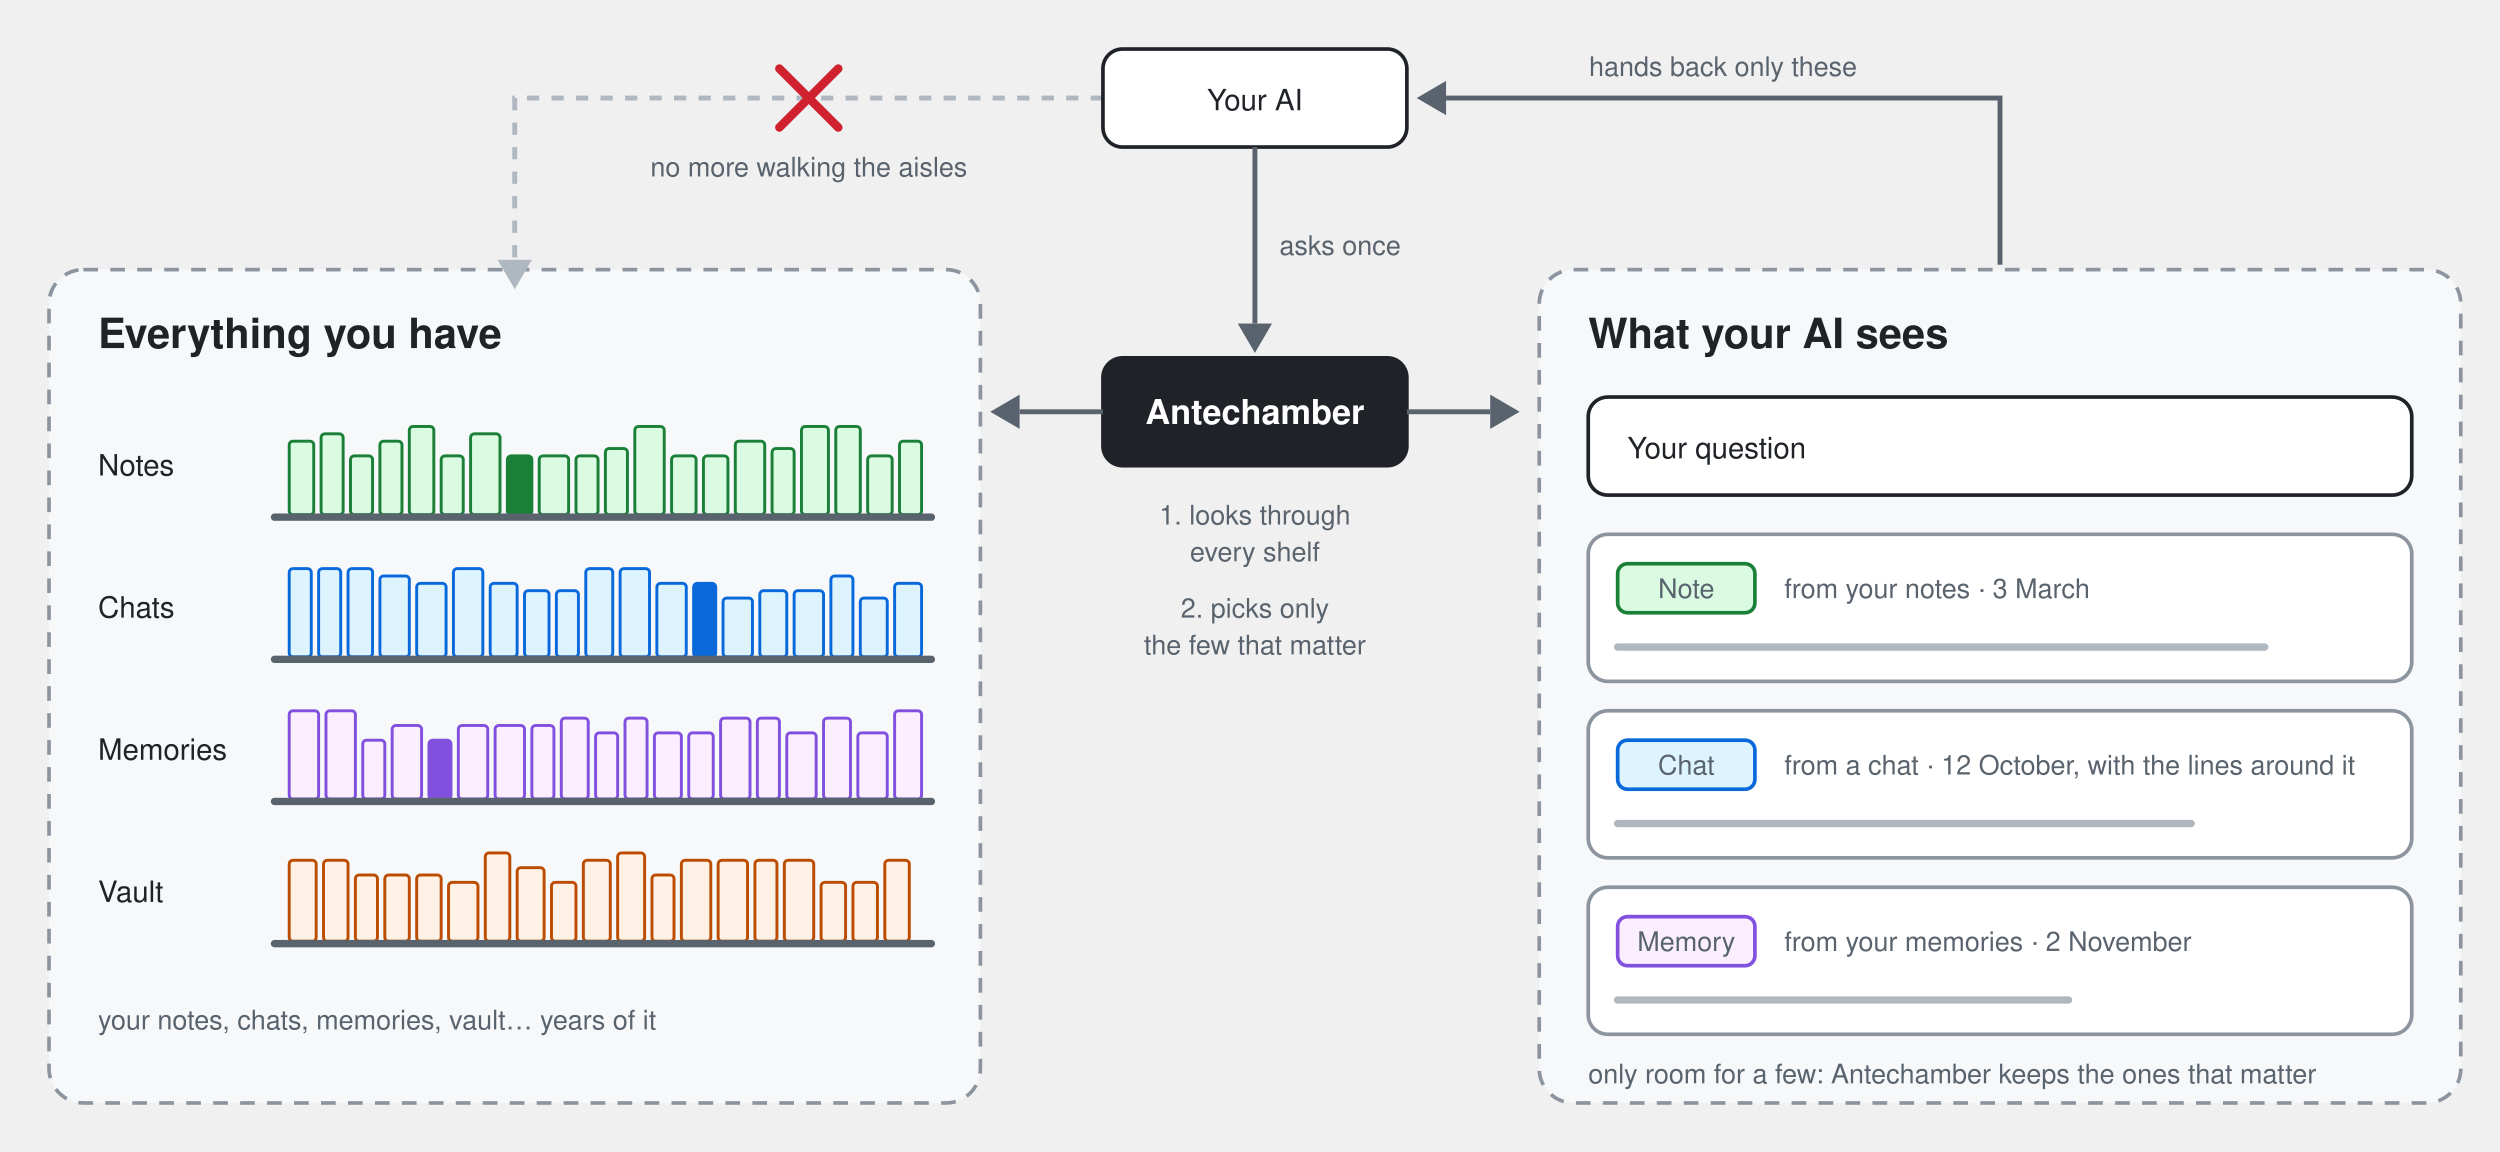
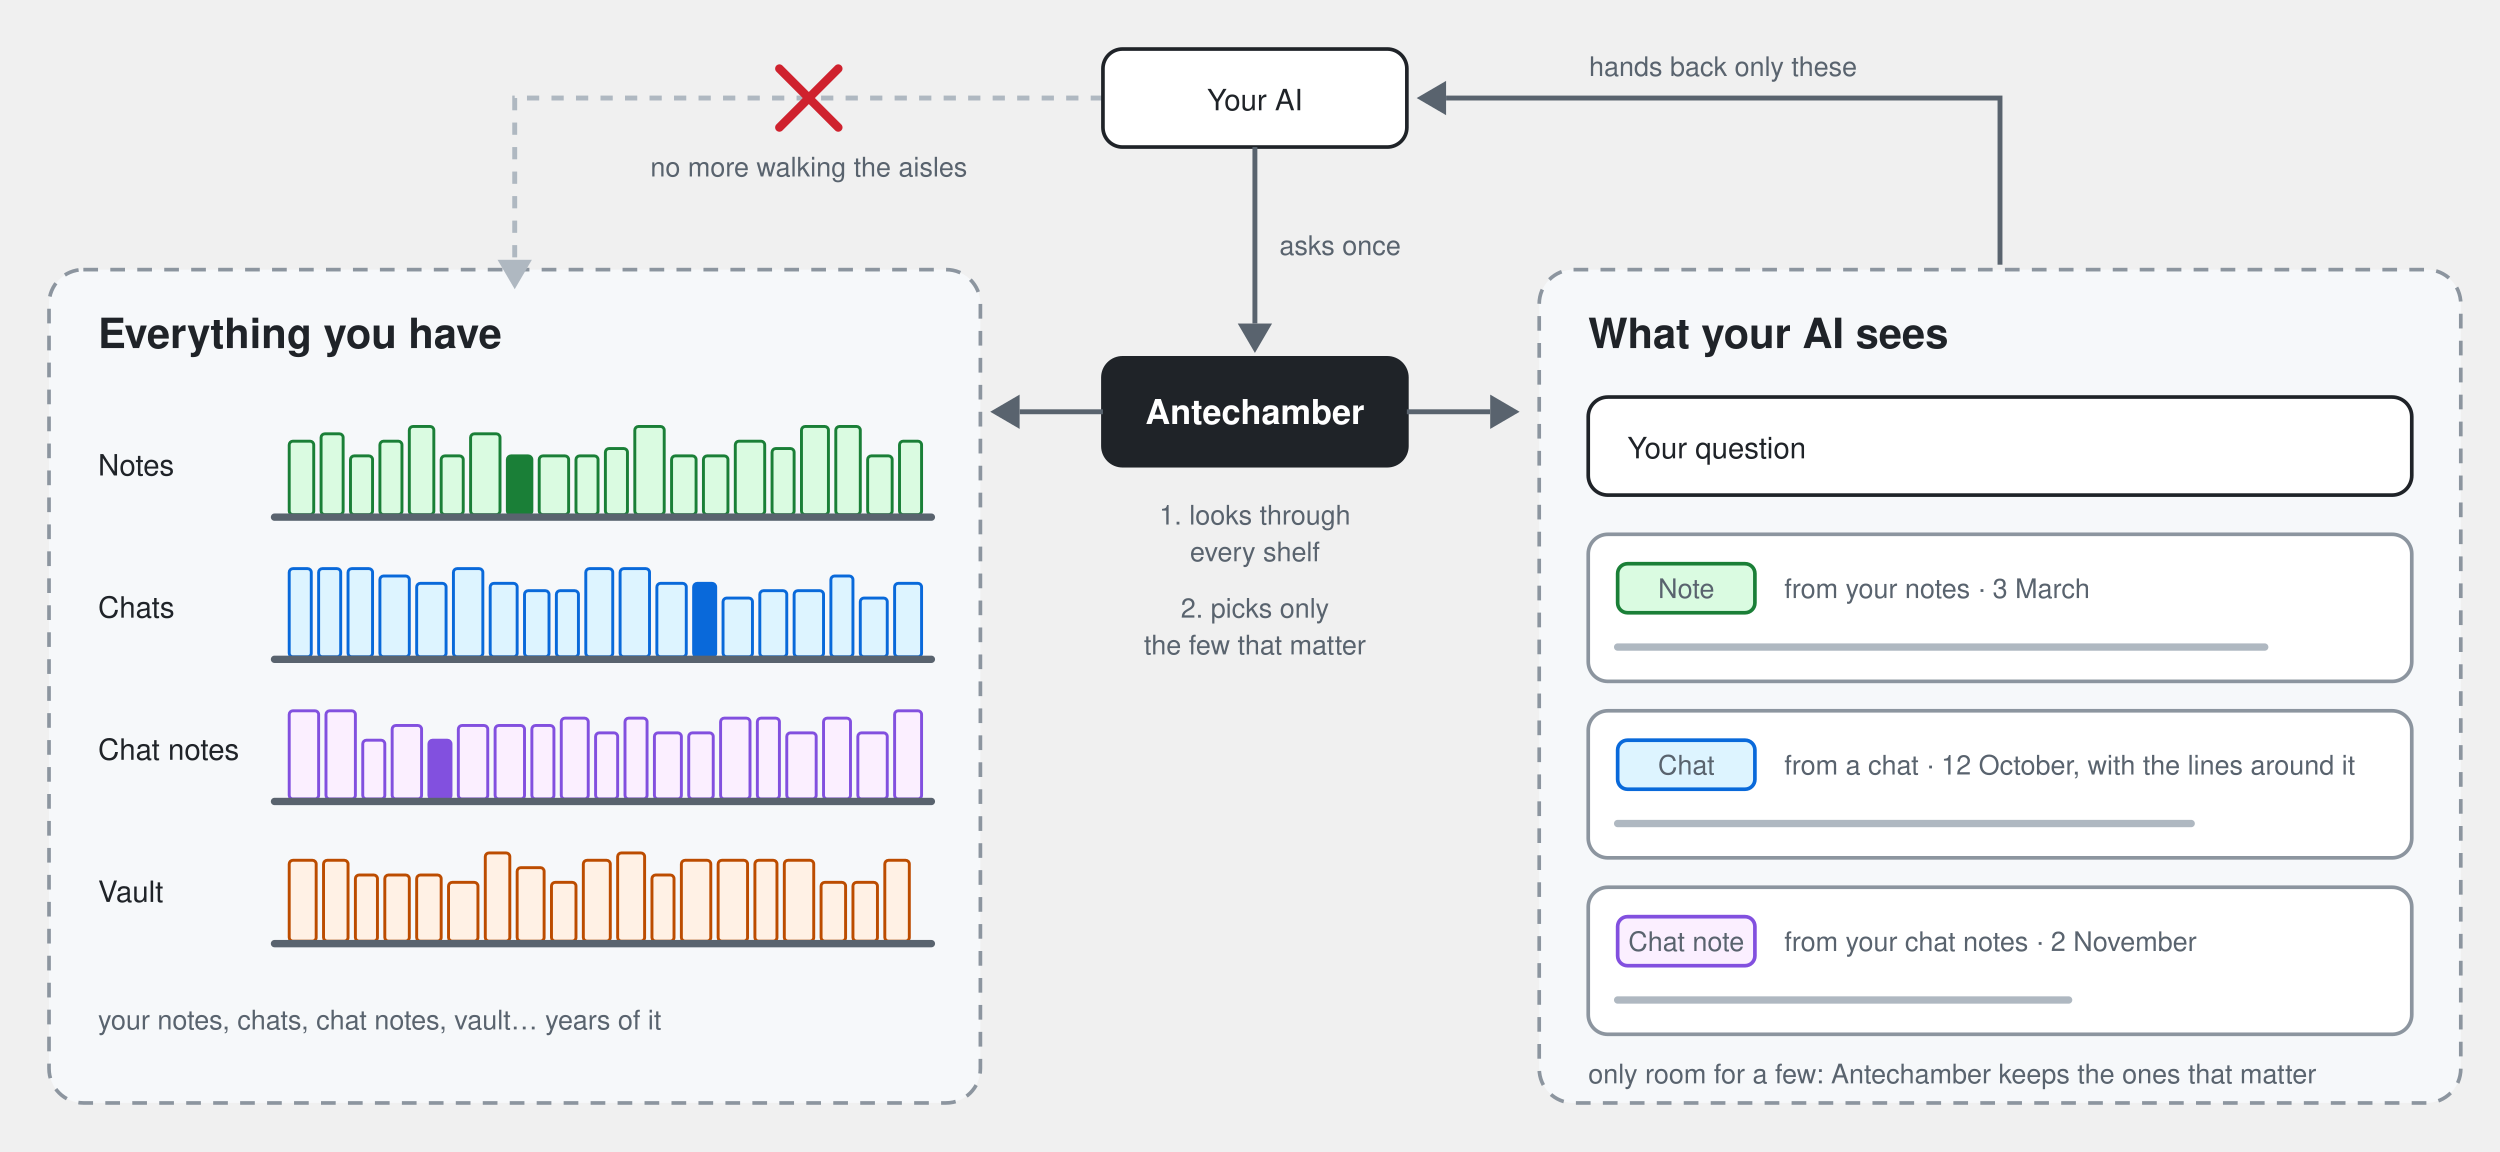
<svg xmlns="http://www.w3.org/2000/svg" viewBox="0 0 1020 470" width="1020" height="470" role="img" aria-labelledby="t d">
  <style>
    .bg{fill:none}
    .frame{fill:#f6f8fa;stroke:#8c959f;stroke-width:1.5;stroke-dasharray:6 5}
    .title{font:600 17px -apple-system,Segoe UI,Helvetica,Arial,sans-serif;fill:#1f2328}
    .label{font:500 12px -apple-system,Segoe UI,Helvetica,Arial,sans-serif;fill:#1f2328}
    .small{font:400 11px -apple-system,Segoe UI,Helvetica,Arial,sans-serif;fill:#59636e}
    .verb{font:600 15px -apple-system,Segoe UI,Helvetica,Arial,sans-serif;fill:#1f2328}
    .arrow{stroke:#59636e;stroke-width:2;fill:none}
    .head{fill:#59636e}
    .line{stroke:#afb8c1;stroke-width:3;stroke-linecap:round}
    .plank{stroke:#59636e;stroke-width:3;stroke-linecap:round}
    .note{fill:#dafbe1;stroke:#1a7f37}
    .chat{fill:#ddf4ff;stroke:#0969da}
    .mem{fill:#fbefff;stroke:#8250df}
    .vault{fill:#fff1e5;stroke:#bc4c00}
    .q{fill:#ffffff;stroke:#1f2328}
    .old{stroke:#afb8c1;stroke-width:2;stroke-dasharray:5 5;fill:none}.oldhead{fill:#afb8c1}.x{stroke:#cf222e}
    .note.pick{fill:#1a7f37}.chat.pick{fill:#0969da}.mem.pick{fill:#8250df}
    .ante{fill:#1f2328;stroke:#1f2328}
    .antetext{font:600 14px -apple-system,Segoe UI,Helvetica,Arial,sans-serif;fill:#ffffff}
    .card{fill:#ffffff;stroke:#8c959f}
    @media (prefers-color-scheme: dark){
      .frame{fill:#161b22;stroke:#6e7681}
      .title,.label,.verb{fill:#e6edf3}
      .small{fill:#9198a1}
      .arrow{stroke:#9198a1}.head{fill:#9198a1}
      .line{stroke:#484f58}
      .plank{stroke:#9198a1}
      .note{fill:#0f2a17;stroke:#3fb950}
      .chat{fill:#0c2440;stroke:#4493f8}
      .mem{fill:#2a1640;stroke:#ab7df8}
      .vault{fill:#3a1d0a;stroke:#f0883e}
      .q{fill:#0d1117;stroke:#e6edf3}
      .old{stroke:#484f58}.oldhead{fill:#484f58}.x{stroke:#f85149}
      .note.pick{fill:#3fb950}.chat.pick{fill:#4493f8}.mem.pick{fill:#ab7df8}
      .ante{fill:#e6edf3;stroke:#e6edf3}
      .antetext{fill:#0d1117}
      .card{fill:#0d1117;stroke:#6e7681}
    }
  </style>
  <g transform="translate(0,90)">
    <rect class="frame" x="20" y="20" width="380" height="340" rx="14" />
    <text class="title" x="40" y="52">Everything you have</text>
    <g stroke-width="1.2">
      <text class="label" x="40" y="104">Notes</text>
      <rect class="note" x="118" y="90" width="10" height="30" rx="1.5" />
      <rect class="note" x="131" y="87" width="9" height="33" rx="1.5" />
      <rect class="note" x="143" y="96" width="9" height="24" rx="1.5" />
      <rect class="note" x="155" y="90" width="9" height="30" rx="1.5" />
      <rect class="note" x="167" y="84" width="10" height="36" rx="1.5" />
      <rect class="note" x="180" y="96" width="9" height="24" rx="1.5" />
      <rect class="note" x="192" y="87" width="12" height="33" rx="1.5" />
      <rect class="note pick" x="207" y="96" width="10" height="24" rx="1.5" />
      <rect class="note" x="220" y="96" width="12" height="24" rx="1.5" />
      <rect class="note" x="235" y="96" width="9" height="24" rx="1.5" />
      <rect class="note" x="247" y="93" width="9" height="27" rx="1.5" />
      <rect class="note" x="259" y="84" width="12" height="36" rx="1.5" />
      <rect class="note" x="274" y="96" width="10" height="24" rx="1.5" />
      <rect class="note" x="287" y="96" width="10" height="24" rx="1.5" />
      <rect class="note" x="300" y="90" width="12" height="30" rx="1.5" />
      <rect class="note" x="315" y="93" width="9" height="27" rx="1.5" />
      <rect class="note" x="327" y="84" width="11" height="36" rx="1.5" />
      <rect class="note" x="341" y="84" width="10" height="36" rx="1.5" />
      <rect class="note" x="354" y="96" width="10" height="24" rx="1.5" />
      <rect class="note" x="367" y="90" width="9" height="30" rx="1.5" />
      <line class="plank" x1="112" y1="121" x2="380" y2="121" />
      <text class="label" x="40" y="162">Chats</text>
      <rect class="chat" x="118" y="142" width="9" height="36" rx="1.5" />
      <rect class="chat" x="130" y="142" width="9" height="36" rx="1.5" />
      <rect class="chat" x="142" y="142" width="10" height="36" rx="1.5" />
      <rect class="chat" x="155" y="145" width="12" height="33" rx="1.5" />
      <rect class="chat" x="170" y="148" width="12" height="30" rx="1.5" />
      <rect class="chat" x="185" y="142" width="12" height="36" rx="1.5" />
      <rect class="chat" x="200" y="148" width="11" height="30" rx="1.5" />
      <rect class="chat" x="214" y="151" width="10" height="27" rx="1.5" />
      <rect class="chat" x="227" y="151" width="9" height="27" rx="1.5" />
      <rect class="chat" x="239" y="142" width="11" height="36" rx="1.5" />
      <rect class="chat" x="253" y="142" width="12" height="36" rx="1.5" />
      <rect class="chat" x="268" y="148" width="12" height="30" rx="1.5" />
      <rect class="chat pick" x="283" y="148" width="9" height="30" rx="1.5" />
      <rect class="chat" x="295" y="154" width="12" height="24" rx="1.5" />
      <rect class="chat" x="310" y="151" width="11" height="27" rx="1.5" />
      <rect class="chat" x="324" y="151" width="12" height="27" rx="1.5" />
      <rect class="chat" x="339" y="145" width="9" height="33" rx="1.5" />
      <rect class="chat" x="351" y="154" width="11" height="24" rx="1.5" />
      <rect class="chat" x="365" y="148" width="11" height="30" rx="1.5" />
      <line class="plank" x1="112" y1="179" x2="380" y2="179" />
-       <text class="label" x="40" y="220">Memories</text>
+       <text class="label" x="40" y="220">Chat notes</text>
      <rect class="mem" x="118" y="200" width="12" height="36" rx="1.5" />
      <rect class="mem" x="133" y="200" width="12" height="36" rx="1.5" />
      <rect class="mem" x="148" y="212" width="9" height="24" rx="1.5" />
      <rect class="mem" x="160" y="206" width="12" height="30" rx="1.5" />
      <rect class="mem pick" x="175" y="212" width="9" height="24" rx="1.5" />
      <rect class="mem" x="187" y="206" width="12" height="30" rx="1.5" />
      <rect class="mem" x="202" y="206" width="12" height="30" rx="1.5" />
      <rect class="mem" x="217" y="206" width="9" height="30" rx="1.5" />
      <rect class="mem" x="229" y="203" width="11" height="33" rx="1.5" />
      <rect class="mem" x="243" y="209" width="9" height="27" rx="1.5" />
      <rect class="mem" x="255" y="203" width="9" height="33" rx="1.5" />
      <rect class="mem" x="267" y="209" width="11" height="27" rx="1.5" />
      <rect class="mem" x="281" y="209" width="10" height="27" rx="1.5" />
      <rect class="mem" x="294" y="203" width="12" height="33" rx="1.5" />
      <rect class="mem" x="309" y="203" width="9" height="33" rx="1.5" />
      <rect class="mem" x="321" y="209" width="12" height="27" rx="1.5" />
      <rect class="mem" x="336" y="203" width="11" height="33" rx="1.5" />
      <rect class="mem" x="350" y="209" width="12" height="27" rx="1.5" />
      <rect class="mem" x="365" y="200" width="11" height="36" rx="1.5" />
      <line class="plank" x1="112" y1="237" x2="380" y2="237" />
      <text class="label" x="40" y="278">Vault</text>
      <rect class="vault" x="118" y="261" width="11" height="33" rx="1.5" />
      <rect class="vault" x="132" y="261" width="10" height="33" rx="1.5" />
      <rect class="vault" x="145" y="267" width="9" height="27" rx="1.5" />
      <rect class="vault" x="157" y="267" width="10" height="27" rx="1.5" />
      <rect class="vault" x="170" y="267" width="10" height="27" rx="1.5" />
      <rect class="vault" x="183" y="270" width="12" height="24" rx="1.5" />
      <rect class="vault" x="198" y="258" width="10" height="36" rx="1.5" />
      <rect class="vault" x="211" y="264" width="11" height="30" rx="1.5" />
      <rect class="vault" x="225" y="270" width="10" height="24" rx="1.5" />
      <rect class="vault" x="238" y="261" width="11" height="33" rx="1.5" />
      <rect class="vault" x="252" y="258" width="11" height="36" rx="1.5" />
      <rect class="vault" x="266" y="267" width="9" height="27" rx="1.5" />
      <rect class="vault" x="278" y="261" width="12" height="33" rx="1.5" />
      <rect class="vault" x="293" y="261" width="12" height="33" rx="1.5" />
      <rect class="vault" x="308" y="261" width="9" height="33" rx="1.5" />
      <rect class="vault" x="320" y="261" width="12" height="33" rx="1.5" />
      <rect class="vault" x="335" y="270" width="10" height="24" rx="1.5" />
      <rect class="vault" x="348" y="270" width="10" height="24" rx="1.5" />
      <rect class="vault" x="361" y="261" width="10" height="33" rx="1.5" />
      <line class="plank" x1="112" y1="295" x2="380" y2="295" />
    </g>
-     <text class="small" x="40" y="330">your notes, chats, memories, vault… years of it</text>
+     <text class="small" x="40" y="330">your notes, chats, chat notes, vault… years of it</text>
  </g>
  <path class="old" d="M450 40 L210 40 L210 106" />
  <path class="oldhead" d="M203 106 L210 118 L217 106 Z" />
  <g class="x" stroke-width="3.5" stroke-linecap="round">
    <line x1="318" y1="28" x2="342" y2="52" />
    <line x1="342" y1="28" x2="318" y2="52" />
  </g>
  <text class="small" x="330" y="72" text-anchor="middle">no more walking the aisles</text>
  <rect class="q" x="450" y="20" width="124" height="40" rx="8" stroke-width="1.5" />
  <text class="label" x="512" y="45" text-anchor="middle">Your AI</text>
  <line class="arrow" x1="512" y1="60" x2="512" y2="132" />
  <path class="head" d="M505 132 L512 144 L519 132 Z" />
  <text class="small" x="522" y="104">asks once</text>
  <rect class="ante" x="450" y="146" width="124" height="44" rx="8" stroke-width="1.5" />
  <text class="antetext" x="512" y="173" text-anchor="middle">Antechamber</text>
  <line class="arrow" x1="450" y1="168" x2="416" y2="168" />
  <path class="head" d="M416 161 L404 168 L416 175 Z" />
  <line class="arrow" x1="574" y1="168" x2="608" y2="168" />
  <path class="head" d="M608 161 L620 168 L608 175 Z" />
  <text class="small" x="512" y="214" text-anchor="middle">1. looks through</text>
  <text class="small" x="512" y="229" text-anchor="middle">every shelf</text>
  <text class="small" x="512" y="252" text-anchor="middle">2. picks only</text>
  <text class="small" x="512" y="267" text-anchor="middle">the few that matter</text>
  <path class="arrow" d="M816 108 L816 40 L590 40" />
  <path class="head" d="M590 33 L578 40 L590 47 Z" />
  <text class="small" x="703" y="31" text-anchor="middle">hands back only these</text>
  <g transform="translate(104,90)">
    <rect class="frame" x="524" y="20" width="376" height="340" rx="14" />
    <text class="title" x="544" y="52">What your AI sees</text>
    <rect class="q" x="544" y="72" width="336" height="40" rx="8" stroke-width="1.5" />
    <text class="label" x="560" y="97">Your question</text>
    <g stroke-width="1.5">
      <rect class="card" x="544" y="128" width="336" height="60" rx="8" />
      <rect class="note" x="556" y="140" width="56" height="20" rx="4" />
      <text class="small" x="584" y="154" text-anchor="middle">Note</text>
      <text class="small" x="624" y="154">from your notes · 3 March</text>
      <line class="line" x1="556" y1="174" x2="820" y2="174" />
      <rect class="card" x="544" y="200" width="336" height="60" rx="8" />
      <rect class="chat" x="556" y="212" width="56" height="20" rx="4" />
      <text class="small" x="584" y="226" text-anchor="middle">Chat</text>
      <text class="small" x="624" y="226">from a chat · 12 October, with the lines around it</text>
      <line class="line" x1="556" y1="246" x2="790" y2="246" />
      <rect class="card" x="544" y="272" width="336" height="60" rx="8" />
      <rect class="mem" x="556" y="284" width="56" height="20" rx="4" />
-       <text class="small" x="584" y="298" text-anchor="middle">Memory</text>
-       <text class="small" x="624" y="298">from your memories · 2 November</text>
+       <text class="small" x="584" y="298" text-anchor="middle">Chat note</text>
+       <text class="small" x="624" y="298">from your chat notes · 2 November</text>
      <line class="line" x1="556" y1="318" x2="740" y2="318" />
    </g>
    <text class="small" x="544" y="352">only room for a few: Antechamber keeps the ones that matter</text>
  </g>
</svg>
